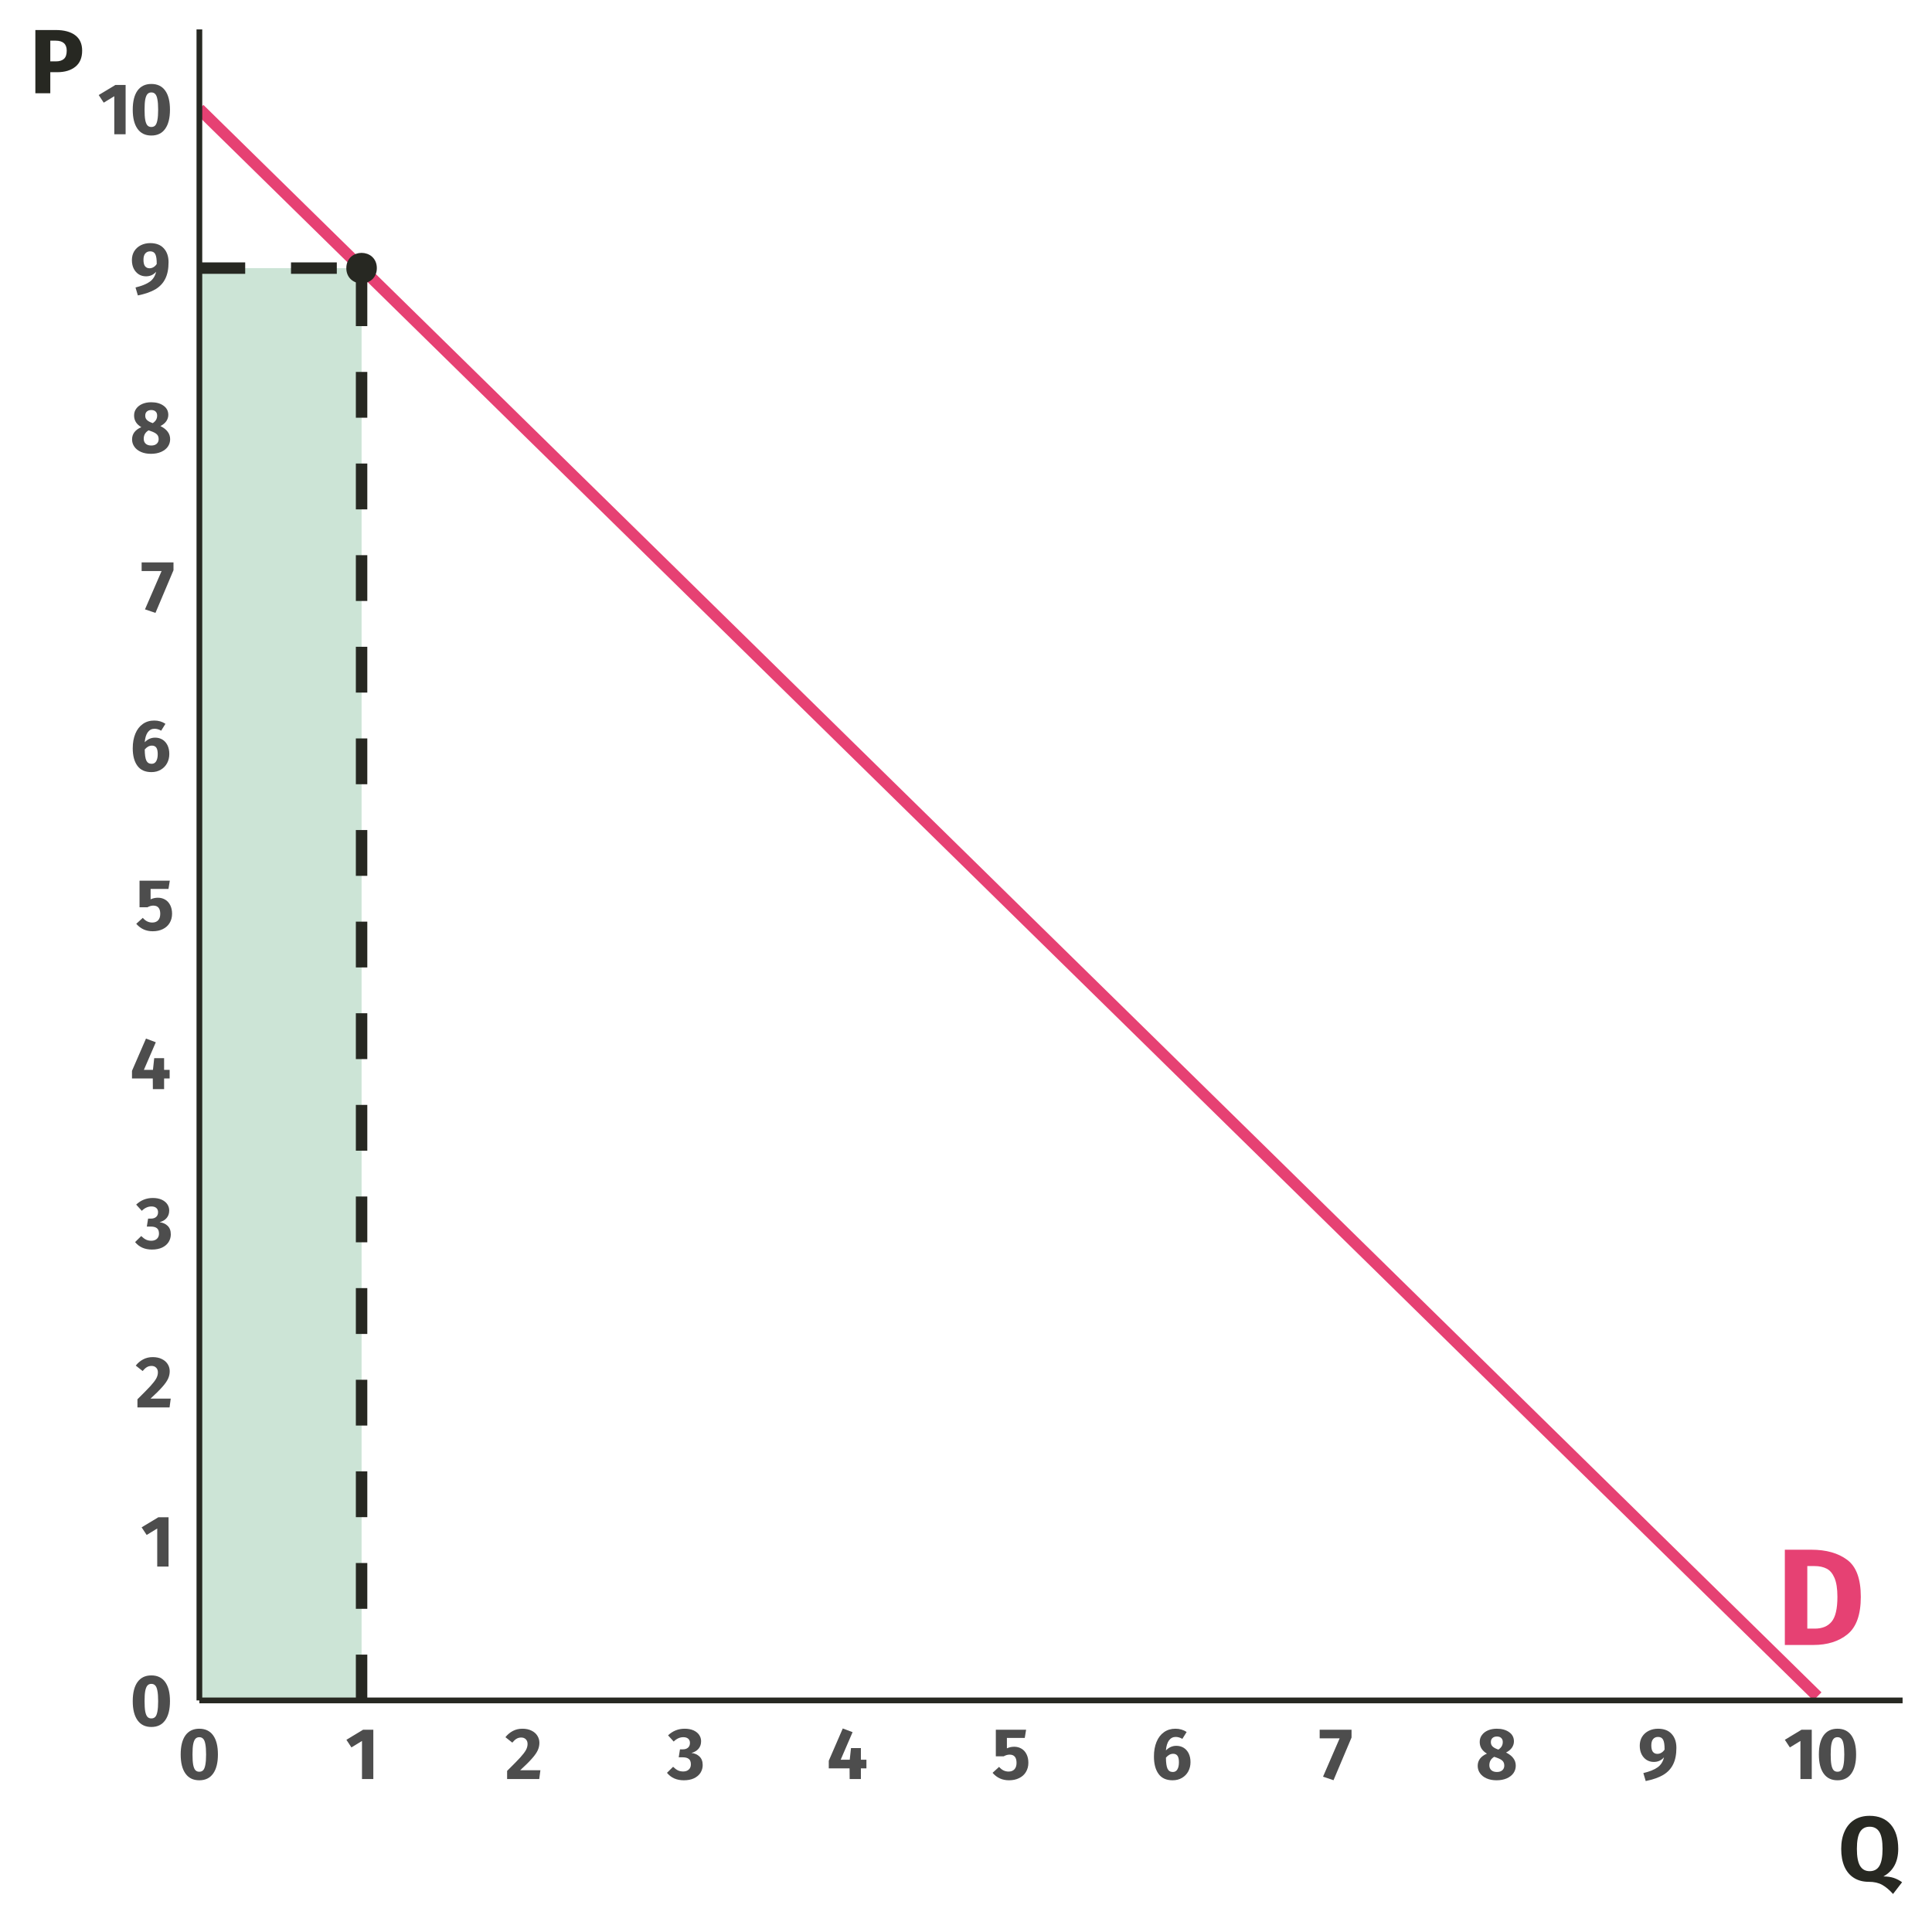
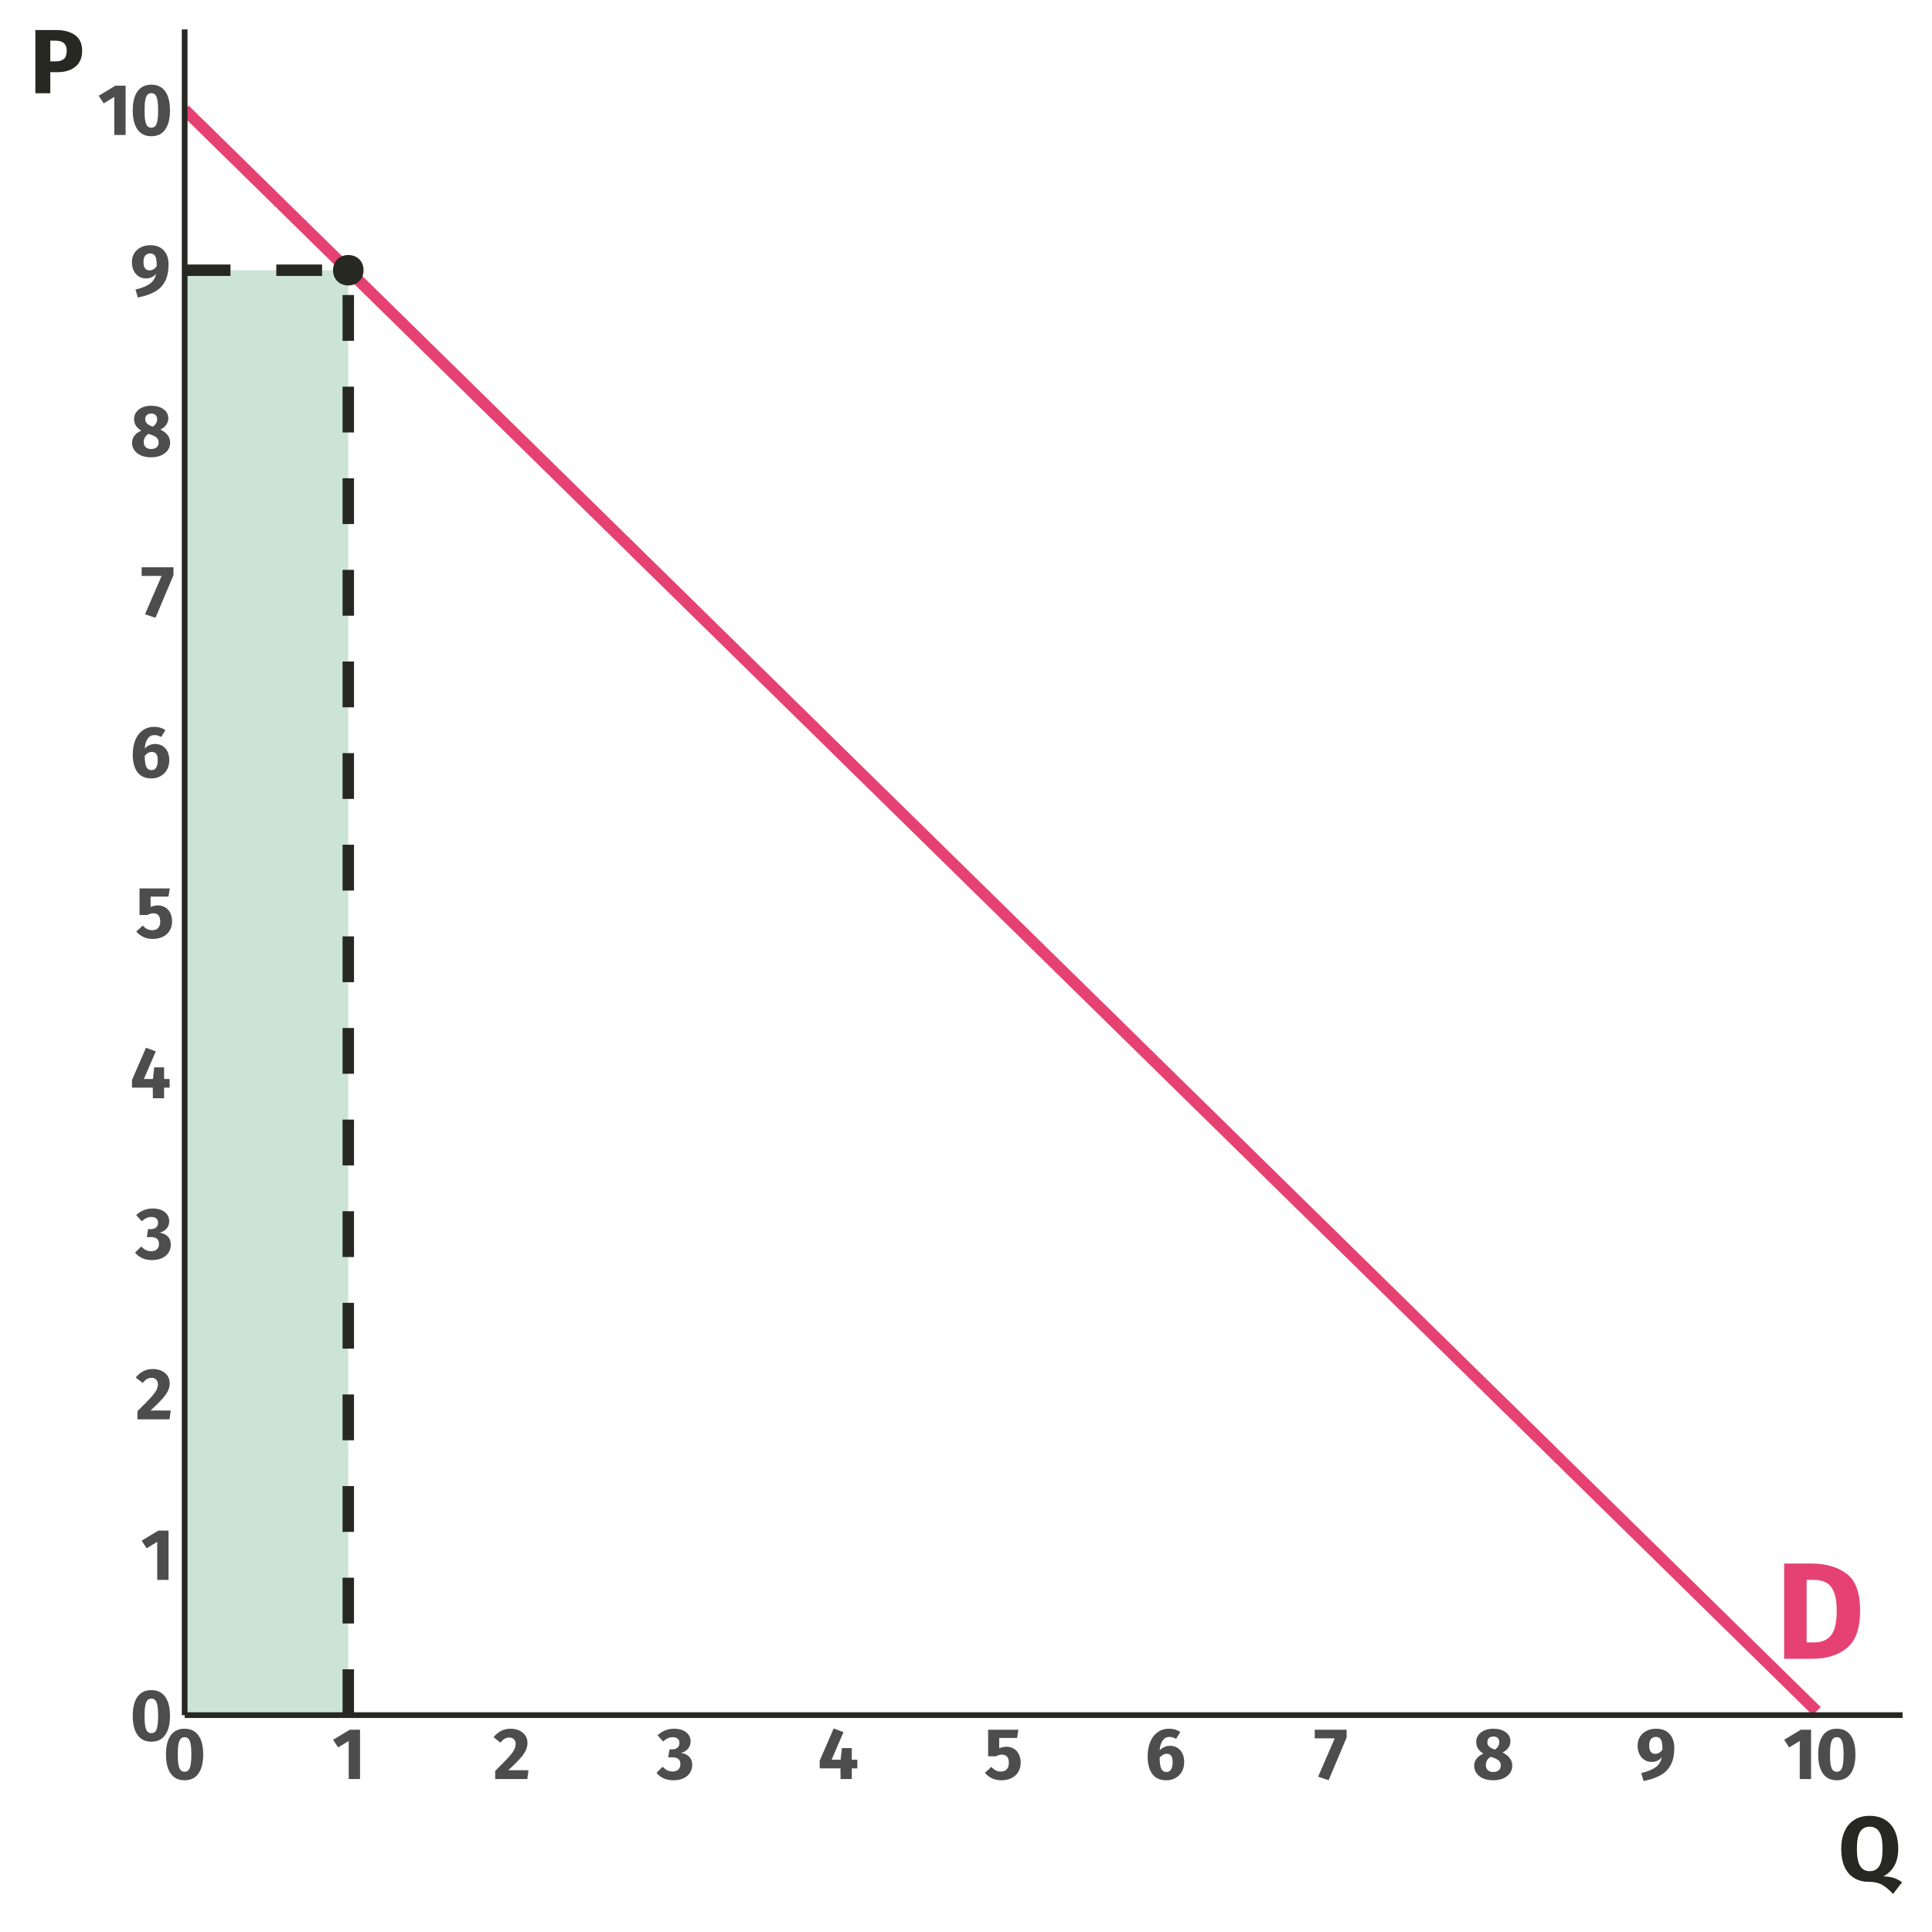
<svg xmlns="http://www.w3.org/2000/svg" xmlns:xlink="http://www.w3.org/1999/xlink" width="360" height="360" viewBox="0 0 360 360">
  <defs>
    <g>
      <g id="glyph-0-0">
        <path d="M 13.906 8.969 L 3.156 8.969 L 3.156 -26.891 L 13.906 -26.891 Z M 4.562 -25.562 L 4.562 7.625 L 12.516 7.625 L 12.516 -25.562 Z M 8.297 -11.547 C 9.316 -11.547 10.047 -11.27 10.484 -10.719 C 10.922 -10.176 11.141 -9.473 11.141 -8.609 C 11.141 -7.703 10.945 -7 10.562 -6.5 C 10.176 -6.008 9.555 -5.703 8.703 -5.578 L 8.703 -4.438 C 8.703 -4.25 8.641 -4.098 8.516 -3.984 C 8.391 -3.867 8.238 -3.812 8.062 -3.812 C 7.895 -3.812 7.742 -3.867 7.609 -3.984 C 7.484 -4.098 7.422 -4.25 7.422 -4.438 L 7.422 -6.578 C 8.328 -6.629 8.941 -6.797 9.266 -7.078 C 9.586 -7.359 9.75 -7.848 9.75 -8.547 C 9.75 -9.117 9.641 -9.555 9.422 -9.859 C 9.203 -10.172 8.789 -10.328 8.188 -10.328 C 7.695 -10.328 7.254 -10.227 6.859 -10.031 C 6.723 -9.988 6.613 -9.969 6.531 -9.969 C 6.344 -9.969 6.191 -10.02 6.078 -10.125 C 5.973 -10.238 5.922 -10.379 5.922 -10.547 C 5.922 -10.867 6.172 -11.113 6.672 -11.281 C 7.172 -11.457 7.711 -11.547 8.297 -11.547 Z M 8.062 -3.078 C 8.32 -3.078 8.535 -2.988 8.703 -2.812 C 8.879 -2.645 8.969 -2.43 8.969 -2.172 C 8.969 -1.898 8.879 -1.676 8.703 -1.5 C 8.535 -1.32 8.32 -1.234 8.062 -1.234 C 7.812 -1.234 7.598 -1.32 7.422 -1.5 C 7.254 -1.676 7.172 -1.898 7.172 -2.172 C 7.172 -2.43 7.254 -2.645 7.422 -2.812 C 7.598 -2.988 7.812 -3.078 8.062 -3.078 Z M 8.062 -3.078 " />
      </g>
      <g id="glyph-0-1">
        <path d="M 6.609 -17.75 C 9.391 -17.75 11.617 -17.117 13.297 -15.859 C 14.984 -14.609 15.828 -12.312 15.828 -8.969 C 15.828 -5.664 15.004 -3.344 13.359 -2 C 11.723 -0.664 9.598 0 6.984 0 L 1.672 0 L 1.672 -17.75 Z M 5.859 -14.703 L 5.859 -3.047 L 7.25 -3.047 C 8.633 -3.047 9.68 -3.477 10.391 -4.344 C 11.109 -5.207 11.469 -6.75 11.469 -8.969 C 11.469 -10.488 11.285 -11.664 10.922 -12.5 C 10.566 -13.332 10.082 -13.906 9.469 -14.219 C 8.852 -14.539 8.098 -14.703 7.203 -14.703 Z M 5.859 -14.703 " />
      </g>
      <g id="glyph-1-0">
        <path d="M 7.375 4.75 L 1.672 4.75 L 1.672 -14.266 L 7.375 -14.266 Z M 2.422 -13.562 L 2.422 4.047 L 6.641 4.047 L 6.641 -13.562 Z M 4.406 -6.125 C 4.945 -6.125 5.332 -5.977 5.562 -5.688 C 5.789 -5.406 5.906 -5.031 5.906 -4.562 C 5.906 -4.082 5.801 -3.711 5.594 -3.453 C 5.395 -3.191 5.07 -3.031 4.625 -2.969 L 4.625 -2.359 C 4.625 -2.254 4.586 -2.172 4.516 -2.109 C 4.453 -2.055 4.375 -2.031 4.281 -2.031 C 4.188 -2.031 4.102 -2.055 4.031 -2.109 C 3.969 -2.172 3.938 -2.254 3.938 -2.359 L 3.938 -3.5 C 4.414 -3.52 4.738 -3.602 4.906 -3.75 C 5.082 -3.906 5.172 -4.172 5.172 -4.547 C 5.172 -4.836 5.113 -5.066 5 -5.234 C 4.883 -5.398 4.664 -5.484 4.344 -5.484 C 4.082 -5.484 3.848 -5.43 3.641 -5.328 C 3.566 -5.297 3.508 -5.281 3.469 -5.281 C 3.363 -5.281 3.281 -5.312 3.219 -5.375 C 3.164 -5.438 3.141 -5.508 3.141 -5.594 C 3.141 -5.77 3.27 -5.898 3.531 -5.984 C 3.801 -6.078 4.094 -6.125 4.406 -6.125 Z M 4.281 -1.625 C 4.414 -1.625 4.523 -1.578 4.609 -1.484 C 4.703 -1.398 4.75 -1.289 4.75 -1.156 C 4.75 -1.008 4.703 -0.891 4.609 -0.797 C 4.523 -0.703 4.414 -0.656 4.281 -0.656 C 4.145 -0.656 4.031 -0.703 3.938 -0.797 C 3.852 -0.891 3.812 -1.008 3.812 -1.156 C 3.812 -1.289 3.852 -1.398 3.938 -1.484 C 4.031 -1.578 4.145 -1.625 4.281 -1.625 Z M 4.281 -1.625 " />
      </g>
      <g id="glyph-1-1">
        <path d="M 3.984 -9.375 C 5.109 -9.375 5.969 -8.961 6.562 -8.141 C 7.156 -7.316 7.453 -6.129 7.453 -4.578 C 7.453 -3.035 7.156 -1.848 6.562 -1.016 C 5.969 -0.18 5.109 0.234 3.984 0.234 C 2.859 0.234 2 -0.18 1.406 -1.016 C 0.812 -1.848 0.516 -3.035 0.516 -4.578 C 0.516 -6.129 0.812 -7.316 1.406 -8.141 C 2 -8.961 2.859 -9.375 3.984 -9.375 Z M 3.984 -7.797 C 3.672 -7.797 3.426 -7.691 3.25 -7.484 C 3.07 -7.285 2.938 -6.953 2.844 -6.484 C 2.758 -6.023 2.719 -5.391 2.719 -4.578 C 2.719 -3.766 2.758 -3.125 2.844 -2.656 C 2.938 -2.188 3.07 -1.852 3.25 -1.656 C 3.426 -1.457 3.672 -1.359 3.984 -1.359 C 4.285 -1.359 4.523 -1.453 4.703 -1.641 C 4.891 -1.836 5.023 -2.172 5.109 -2.641 C 5.203 -3.109 5.25 -3.754 5.25 -4.578 C 5.25 -5.398 5.203 -6.047 5.109 -6.516 C 5.023 -6.984 4.891 -7.312 4.703 -7.5 C 4.523 -7.695 4.285 -7.797 3.984 -7.797 Z M 3.984 -7.797 " />
      </g>
      <g id="glyph-1-2">
        <path d="M 5.188 0 L 3.078 0 L 3.078 -7.094 L 1.109 -5.891 L 0.172 -7.312 L 3.281 -9.188 L 5.188 -9.188 Z M 5.188 0 " />
      </g>
      <g id="glyph-1-3">
        <path d="M 3.234 -9.375 C 3.898 -9.375 4.469 -9.254 4.938 -9.016 C 5.414 -8.785 5.781 -8.469 6.031 -8.062 C 6.281 -7.664 6.406 -7.227 6.406 -6.75 C 6.406 -6.258 6.301 -5.789 6.094 -5.344 C 5.895 -4.906 5.539 -4.398 5.031 -3.828 C 4.531 -3.254 3.797 -2.523 2.828 -1.641 L 6.594 -1.641 L 6.375 0 L 0.391 0 L 0.391 -1.516 C 1.504 -2.617 2.316 -3.445 2.828 -4 C 3.336 -4.562 3.691 -5.023 3.891 -5.391 C 4.098 -5.766 4.203 -6.145 4.203 -6.531 C 4.203 -6.906 4.094 -7.195 3.875 -7.406 C 3.664 -7.625 3.379 -7.734 3.016 -7.734 C 2.691 -7.734 2.398 -7.656 2.141 -7.5 C 1.891 -7.352 1.629 -7.113 1.359 -6.781 L 0.078 -7.797 C 0.461 -8.285 0.922 -8.672 1.453 -8.953 C 1.984 -9.234 2.578 -9.375 3.234 -9.375 Z M 3.234 -9.375 " />
      </g>
      <g id="glyph-1-4">
-         <path d="M 3.25 -9.375 C 3.895 -9.375 4.445 -9.27 4.906 -9.062 C 5.363 -8.852 5.711 -8.57 5.953 -8.219 C 6.191 -7.863 6.312 -7.473 6.312 -7.047 C 6.312 -6.492 6.156 -6.031 5.844 -5.656 C 5.531 -5.281 5.086 -5.016 4.516 -4.859 C 5.129 -4.785 5.629 -4.562 6.016 -4.188 C 6.41 -3.812 6.609 -3.281 6.609 -2.594 C 6.609 -2.082 6.473 -1.609 6.203 -1.172 C 5.93 -0.742 5.531 -0.398 5 -0.141 C 4.469 0.109 3.832 0.234 3.094 0.234 C 1.758 0.234 0.711 -0.227 -0.047 -1.156 L 1.094 -2.281 C 1.406 -1.977 1.707 -1.754 2 -1.609 C 2.301 -1.473 2.629 -1.406 2.984 -1.406 C 3.398 -1.406 3.738 -1.52 4 -1.75 C 4.27 -1.988 4.406 -2.316 4.406 -2.734 C 4.406 -3.203 4.281 -3.535 4.031 -3.734 C 3.781 -3.941 3.406 -4.047 2.906 -4.047 L 2.141 -4.047 L 2.375 -5.531 L 2.906 -5.531 C 3.312 -5.531 3.633 -5.633 3.875 -5.844 C 4.113 -6.051 4.234 -6.348 4.234 -6.734 C 4.234 -7.066 4.125 -7.328 3.906 -7.516 C 3.688 -7.703 3.383 -7.797 3 -7.797 C 2.352 -7.797 1.754 -7.523 1.203 -6.984 L 0.156 -8.141 C 1.02 -8.961 2.051 -9.375 3.25 -9.375 Z M 3.25 -9.375 " />
+         <path d="M 3.25 -9.375 C 3.895 -9.375 4.445 -9.27 4.906 -9.062 C 5.363 -8.852 5.711 -8.57 5.953 -8.219 C 6.191 -7.863 6.312 -7.473 6.312 -7.047 C 6.312 -6.492 6.156 -6.031 5.844 -5.656 C 5.531 -5.281 5.086 -5.016 4.516 -4.859 C 5.129 -4.785 5.629 -4.562 6.016 -4.188 C 6.41 -3.812 6.609 -3.281 6.609 -2.594 C 6.609 -2.082 6.473 -1.609 6.203 -1.172 C 5.93 -0.742 5.531 -0.398 5 -0.141 C 4.469 0.105 3.832 0.234 3.094 0.234 C 1.758 0.234 0.711 -0.227 -0.047 -1.156 L 1.094 -2.281 C 1.406 -1.977 1.707 -1.754 2 -1.609 C 2.301 -1.473 2.629 -1.406 2.984 -1.406 C 3.398 -1.406 3.738 -1.52 4 -1.75 C 4.27 -1.988 4.406 -2.316 4.406 -2.734 C 4.406 -3.203 4.281 -3.535 4.031 -3.734 C 3.781 -3.941 3.406 -4.047 2.906 -4.047 L 2.141 -4.047 L 2.375 -5.531 L 2.906 -5.531 C 3.312 -5.531 3.633 -5.633 3.875 -5.844 C 4.113 -6.051 4.234 -6.348 4.234 -6.734 C 4.234 -7.066 4.125 -7.328 3.906 -7.516 C 3.688 -7.703 3.383 -7.797 3 -7.797 C 2.352 -7.797 1.754 -7.523 1.203 -6.984 L 0.156 -8.141 C 1.02 -8.961 2.051 -9.375 3.25 -9.375 Z M 3.25 -9.375 " />
      </g>
      <g id="glyph-1-5">
        <path d="M 7.391 -1.984 L 6.359 -1.984 L 6.359 0 L 4.266 0 L 4.25 -1.984 L 0.375 -1.984 L 0.375 -3.406 L 2.984 -9.422 L 4.812 -8.734 L 2.594 -3.594 L 4.281 -3.594 L 4.516 -5.766 L 6.359 -5.766 L 6.359 -3.594 L 7.391 -3.594 Z M 7.391 -1.984 " />
      </g>
      <g id="glyph-1-6">
        <path d="M 6.172 -7.656 L 2.844 -7.656 L 2.844 -5.719 C 3.27 -5.914 3.723 -6.016 4.203 -6.016 C 4.711 -6.016 5.164 -5.895 5.562 -5.656 C 5.957 -5.426 6.27 -5.082 6.5 -4.625 C 6.727 -4.176 6.844 -3.645 6.844 -3.031 C 6.844 -2.383 6.691 -1.812 6.391 -1.312 C 6.098 -0.82 5.676 -0.441 5.125 -0.172 C 4.582 0.098 3.953 0.234 3.234 0.234 C 1.992 0.234 0.973 -0.227 0.172 -1.156 L 1.391 -2.266 C 1.879 -1.68 2.469 -1.391 3.156 -1.391 C 3.625 -1.391 3.988 -1.531 4.25 -1.812 C 4.508 -2.094 4.641 -2.492 4.641 -3.016 C 4.641 -4.035 4.207 -4.547 3.344 -4.547 C 3.164 -4.547 2.988 -4.52 2.812 -4.469 C 2.645 -4.426 2.457 -4.348 2.25 -4.234 L 0.781 -4.234 L 0.781 -9.188 L 6.422 -9.188 Z M 6.172 -7.656 " />
      </g>
      <g id="glyph-1-7">
        <path d="M 4.688 -6.188 C 5.195 -6.188 5.648 -6.066 6.047 -5.828 C 6.441 -5.586 6.754 -5.238 6.984 -4.781 C 7.211 -4.32 7.328 -3.773 7.328 -3.141 C 7.328 -2.516 7.191 -1.945 6.922 -1.438 C 6.648 -0.926 6.258 -0.52 5.75 -0.219 C 5.25 0.082 4.664 0.234 4 0.234 C 2.82 0.234 1.945 -0.16 1.375 -0.953 C 0.801 -1.742 0.516 -2.828 0.516 -4.203 C 0.516 -5.234 0.676 -6.141 1 -6.922 C 1.32 -7.703 1.785 -8.305 2.391 -8.734 C 2.992 -9.16 3.703 -9.375 4.516 -9.375 C 5.305 -9.375 6.004 -9.172 6.609 -8.766 L 5.812 -7.484 C 5.406 -7.723 4.988 -7.844 4.562 -7.844 C 4.051 -7.844 3.633 -7.625 3.312 -7.188 C 3 -6.75 2.812 -6.129 2.75 -5.328 C 3.289 -5.898 3.938 -6.188 4.688 -6.188 Z M 4.031 -1.312 C 4.406 -1.312 4.688 -1.469 4.875 -1.781 C 5.07 -2.102 5.172 -2.547 5.172 -3.109 C 5.172 -3.68 5.082 -4.086 4.906 -4.328 C 4.727 -4.578 4.457 -4.703 4.094 -4.703 C 3.602 -4.703 3.156 -4.461 2.75 -3.984 C 2.758 -3.016 2.859 -2.328 3.047 -1.922 C 3.242 -1.516 3.57 -1.312 4.031 -1.312 Z M 4.031 -1.312 " />
      </g>
      <g id="glyph-1-8">
        <path d="M 6.109 -7.734 L 2.75 0.219 L 0.797 -0.438 L 3.891 -7.578 L 0.172 -7.578 L 0.172 -9.188 L 6.109 -9.188 Z M 6.109 -7.734 " />
      </g>
      <g id="glyph-1-9">
        <path d="M 5.672 -4.938 C 6.285 -4.633 6.738 -4.281 7.031 -3.875 C 7.332 -3.477 7.484 -3.016 7.484 -2.484 C 7.484 -1.984 7.344 -1.523 7.062 -1.109 C 6.781 -0.703 6.363 -0.375 5.812 -0.125 C 5.27 0.113 4.633 0.234 3.906 0.234 C 3.188 0.234 2.562 0.113 2.031 -0.125 C 1.5 -0.363 1.094 -0.688 0.812 -1.094 C 0.531 -1.5 0.391 -1.953 0.391 -2.453 C 0.391 -3.473 0.961 -4.234 2.109 -4.734 C 1.211 -5.266 0.766 -5.988 0.766 -6.906 C 0.766 -7.395 0.898 -7.82 1.172 -8.188 C 1.441 -8.562 1.816 -8.852 2.297 -9.062 C 2.785 -9.27 3.336 -9.375 3.953 -9.375 C 4.891 -9.375 5.656 -9.16 6.25 -8.734 C 6.844 -8.316 7.141 -7.742 7.141 -7.016 C 7.141 -6.609 7.02 -6.223 6.781 -5.859 C 6.539 -5.504 6.172 -5.195 5.672 -4.938 Z M 3.969 -7.922 C 3.625 -7.922 3.348 -7.828 3.141 -7.641 C 2.941 -7.461 2.844 -7.207 2.844 -6.875 C 2.844 -6.57 2.93 -6.32 3.109 -6.125 C 3.285 -5.926 3.566 -5.75 3.953 -5.594 L 4.25 -5.484 C 4.551 -5.691 4.758 -5.906 4.875 -6.125 C 5 -6.344 5.062 -6.602 5.062 -6.906 C 5.062 -7.219 4.969 -7.461 4.781 -7.641 C 4.594 -7.828 4.32 -7.922 3.969 -7.922 Z M 3.969 -1.312 C 4.406 -1.312 4.742 -1.422 4.984 -1.641 C 5.223 -1.859 5.344 -2.145 5.344 -2.5 C 5.344 -2.875 5.238 -3.164 5.031 -3.375 C 4.82 -3.594 4.453 -3.797 3.922 -3.984 L 3.469 -4.141 C 2.863 -3.785 2.562 -3.258 2.562 -2.562 C 2.562 -2.176 2.688 -1.867 2.938 -1.641 C 3.188 -1.422 3.531 -1.312 3.969 -1.312 Z M 3.969 -1.312 " />
      </g>
      <g id="glyph-1-10">
        <path d="M 3.766 -9.375 C 4.867 -9.375 5.711 -9.051 6.297 -8.406 C 6.891 -7.758 7.188 -6.895 7.188 -5.812 C 7.188 -4.57 6.984 -3.547 6.578 -2.734 C 6.18 -1.922 5.566 -1.266 4.734 -0.766 C 3.898 -0.273 2.812 0.102 1.469 0.375 L 1.031 -1.109 C 2.227 -1.398 3.125 -1.766 3.719 -2.203 C 4.312 -2.641 4.695 -3.254 4.875 -4.047 C 4.383 -3.473 3.754 -3.188 2.984 -3.188 C 2.492 -3.188 2.051 -3.305 1.656 -3.547 C 1.258 -3.797 0.941 -4.148 0.703 -4.609 C 0.473 -5.066 0.359 -5.602 0.359 -6.219 C 0.359 -6.844 0.504 -7.395 0.797 -7.875 C 1.098 -8.352 1.508 -8.723 2.031 -8.984 C 2.551 -9.242 3.129 -9.375 3.766 -9.375 Z M 3.641 -4.688 C 3.898 -4.688 4.145 -4.754 4.375 -4.891 C 4.613 -5.023 4.816 -5.223 4.984 -5.484 C 4.992 -6.348 4.906 -6.957 4.719 -7.312 C 4.539 -7.664 4.223 -7.844 3.766 -7.844 C 3.379 -7.844 3.07 -7.707 2.844 -7.438 C 2.625 -7.176 2.516 -6.789 2.516 -6.281 C 2.516 -5.719 2.613 -5.312 2.812 -5.062 C 3.02 -4.812 3.297 -4.688 3.641 -4.688 Z M 3.641 -4.688 " />
      </g>
      <g id="glyph-2-0">
        <path d="M 9.234 5.953 L 2.094 5.953 L 2.094 -17.844 L 9.234 -17.844 Z M 3.031 -16.969 L 3.031 5.062 L 8.312 5.062 L 8.312 -16.969 Z M 5.516 -7.672 C 6.191 -7.672 6.672 -7.488 6.953 -7.125 C 7.242 -6.758 7.391 -6.289 7.391 -5.719 C 7.391 -5.113 7.258 -4.645 7 -4.312 C 6.75 -3.988 6.344 -3.785 5.781 -3.703 L 5.781 -2.938 C 5.781 -2.812 5.738 -2.711 5.656 -2.641 C 5.57 -2.566 5.473 -2.531 5.359 -2.531 C 5.242 -2.531 5.145 -2.566 5.062 -2.641 C 4.977 -2.711 4.938 -2.812 4.938 -2.938 L 4.938 -4.375 C 5.531 -4.406 5.938 -4.516 6.156 -4.703 C 6.375 -4.891 6.484 -5.211 6.484 -5.672 C 6.484 -6.047 6.406 -6.332 6.25 -6.531 C 6.102 -6.738 5.832 -6.844 5.438 -6.844 C 5.113 -6.844 4.82 -6.781 4.562 -6.656 C 4.469 -6.625 4.391 -6.609 4.328 -6.609 C 4.203 -6.609 4.102 -6.645 4.031 -6.719 C 3.957 -6.789 3.922 -6.883 3.922 -7 C 3.922 -7.219 4.086 -7.383 4.422 -7.5 C 4.766 -7.613 5.129 -7.672 5.516 -7.672 Z M 5.359 -2.047 C 5.523 -2.047 5.664 -1.988 5.781 -1.875 C 5.895 -1.758 5.953 -1.613 5.953 -1.438 C 5.953 -1.258 5.895 -1.109 5.781 -0.984 C 5.664 -0.867 5.523 -0.812 5.359 -0.812 C 5.18 -0.812 5.035 -0.867 4.922 -0.984 C 4.816 -1.109 4.766 -1.258 4.766 -1.438 C 4.766 -1.613 4.816 -1.758 4.922 -1.875 C 5.035 -1.988 5.18 -2.047 5.359 -2.047 Z M 5.359 -2.047 " />
      </g>
      <g id="glyph-2-1">
        <path d="M 8.422 -0.766 C 9.148 -0.766 9.785 -0.676 10.328 -0.5 C 10.879 -0.32 11.406 -0.051 11.906 0.312 L 10.219 2.5 C 9.57 1.77 8.906 1.207 8.219 0.812 C 7.539 0.426 6.695 0.234 5.688 0.234 C 4.633 0.234 3.723 -0.004 2.953 -0.484 C 2.18 -0.961 1.586 -1.66 1.172 -2.578 C 0.766 -3.504 0.562 -4.613 0.562 -5.906 C 0.562 -7.164 0.773 -8.258 1.203 -9.188 C 1.629 -10.125 2.238 -10.836 3.031 -11.328 C 3.82 -11.816 4.766 -12.062 5.859 -12.062 C 7.535 -12.062 8.844 -11.523 9.781 -10.453 C 10.719 -9.379 11.188 -7.863 11.188 -5.906 C 11.188 -3.5 10.266 -1.785 8.422 -0.766 Z M 3.484 -5.906 C 3.484 -4.445 3.68 -3.391 4.078 -2.734 C 4.473 -2.078 5.066 -1.75 5.859 -1.75 C 6.68 -1.75 7.285 -2.07 7.672 -2.719 C 8.066 -3.375 8.266 -4.438 8.266 -5.906 C 8.266 -7.363 8.066 -8.414 7.672 -9.062 C 7.273 -9.707 6.672 -10.031 5.859 -10.031 C 5.055 -10.031 4.457 -9.703 4.062 -9.047 C 3.676 -8.398 3.484 -7.352 3.484 -5.906 Z M 3.484 -5.906 " />
      </g>
      <g id="glyph-2-2">
        <path d="M 4.906 -11.781 C 6.457 -11.781 7.664 -11.457 8.531 -10.812 C 9.395 -10.164 9.828 -9.207 9.828 -7.938 C 9.828 -6.613 9.406 -5.613 8.562 -4.938 C 7.719 -4.258 6.586 -3.922 5.172 -3.922 L 3.891 -3.922 L 3.891 0 L 1.109 0 L 1.109 -11.781 Z M 4.938 -5.938 C 5.594 -5.938 6.094 -6.094 6.438 -6.406 C 6.781 -6.719 6.953 -7.227 6.953 -7.938 C 6.953 -9.176 6.258 -9.797 4.875 -9.797 L 3.891 -9.797 L 3.891 -5.938 Z M 4.938 -5.938 " />
      </g>
    </g>
    <clipPath id="clip-0">
-       <path clip-rule="nonzero" d="M 37.152 49 L 68 49 L 68 316.852 L 37.152 316.852 Z M 37.152 49 " />
+       <path clip-rule="nonzero" d="M 34.41 50 L 65 50 L 65 319.59 L 34.41 319.59 Z M 34.41 50 " />
    </clipPath>
    <clipPath id="clip-1">
-       <path clip-rule="nonzero" d="M 37.152 19 L 340 19 L 340 316.852 L 37.152 316.852 Z M 37.152 19 " />
+       <path clip-rule="nonzero" d="M 34.41 19 L 340 19 L 340 319.59 L 34.41 319.59 Z M 34.41 19 " />
    </clipPath>
    <clipPath id="clip-2">
-       <path clip-rule="nonzero" d="M 37.152 48 L 69 48 L 69 52 L 37.152 52 Z M 37.152 48 " />
+       <path clip-rule="nonzero" d="M 34.41 49 L 66 49 L 66 52 L 34.41 52 Z M 34.41 49 " />
    </clipPath>
    <clipPath id="clip-3">
-       <path clip-rule="nonzero" d="M 66 48 L 69 48 L 69 316.852 L 66 316.852 Z M 66 48 " />
+       <path clip-rule="nonzero" d="M 63 49 L 66 49 L 66 319.59 L 63 319.59 Z M 63 49 " />
    </clipPath>
  </defs>
  <rect x="-36" y="-36" width="432" height="432" fill="rgb(100%, 100%, 100%)" fill-opacity="1" />
  <g clip-path="url(#clip-0)">
-     <path fill-rule="nonzero" fill="rgb(0%, 47.451%, 20.784%)" fill-opacity="0.2" d="M 37.152 316.848 L 67.379 316.848 L 67.379 49.961 L 37.152 49.961 Z M 37.152 316.848 " />
+     <path fill-rule="nonzero" fill="rgb(0%, 47.451%, 20.784%)" fill-opacity="0.2" d="M 34.41 319.59 L 64.898 319.59 L 64.898 50.352 L 34.41 50.352 Z M 34.41 319.59 " />
  </g>
  <g clip-path="url(#clip-1)">
-     <path fill="none" stroke-width="2.134" stroke-linecap="butt" stroke-linejoin="round" stroke="rgb(90.196%, 25.49%, 45.098%)" stroke-opacity="1" stroke-miterlimit="10" d="M 37.152 20.305 L 40.324 23.422 L 43.5 26.535 L 49.844 32.762 L 53.02 35.875 L 56.191 38.988 L 59.367 42.102 L 62.539 45.215 L 65.715 48.328 L 68.887 51.445 L 72.062 54.559 L 75.234 57.672 L 78.41 60.785 L 81.582 63.898 L 84.758 67.012 L 87.93 70.125 L 91.105 73.238 L 94.277 76.352 L 97.449 79.469 L 100.625 82.582 L 103.797 85.695 L 106.973 88.809 L 110.145 91.922 L 113.32 95.035 L 116.492 98.148 L 119.668 101.262 L 122.84 104.375 L 126.016 107.488 L 129.188 110.605 L 132.363 113.719 L 135.535 116.832 L 138.711 119.945 L 145.055 126.172 L 148.23 129.285 L 151.402 132.398 L 154.578 135.512 L 157.75 138.629 L 160.926 141.742 L 164.098 144.855 L 167.273 147.969 L 170.445 151.082 L 173.621 154.195 L 176.793 157.309 L 179.969 160.422 L 183.141 163.535 L 186.316 166.652 L 192.66 172.879 L 195.836 175.992 L 199.008 179.105 L 202.184 182.219 L 205.355 185.332 L 208.531 188.445 L 211.703 191.559 L 214.879 194.672 L 218.051 197.789 L 221.227 200.902 L 224.398 204.016 L 227.574 207.129 L 230.746 210.242 L 233.922 213.355 L 240.266 219.582 L 243.441 222.695 L 246.613 225.812 L 249.789 228.926 L 252.961 232.039 L 256.137 235.152 L 259.309 238.266 L 262.484 241.379 L 265.656 244.492 L 268.832 247.605 L 272.004 250.719 L 275.18 253.836 L 278.352 256.949 L 281.527 260.062 L 287.871 266.289 L 291.047 269.402 L 294.219 272.516 L 297.395 275.629 L 300.566 278.742 L 303.742 281.855 L 306.914 284.973 L 310.09 288.086 L 313.262 291.199 L 316.438 294.312 L 319.609 297.426 L 322.785 300.539 L 325.957 303.652 L 329.133 306.766 L 332.305 309.879 L 335.477 312.996 L 338.652 316.109 " />
+     <path fill="none" stroke-width="2.134" stroke-linecap="butt" stroke-linejoin="round" stroke="rgb(90.196%, 25.49%, 45.098%)" stroke-opacity="1" stroke-miterlimit="10" d="M 34.41 20.438 L 37.613 23.578 L 40.812 26.719 L 44.016 29.859 L 47.215 33 L 50.418 36.141 L 53.617 39.285 L 56.82 42.426 L 60.02 45.566 L 63.223 48.707 L 69.621 54.988 L 72.824 58.129 L 76.023 61.27 L 79.227 64.414 L 82.426 67.555 L 85.629 70.695 L 88.828 73.836 L 92.031 76.977 L 95.23 80.117 L 98.434 83.258 L 101.633 86.398 L 104.836 89.543 L 108.035 92.684 L 111.238 95.824 L 114.438 98.965 L 117.641 102.105 L 120.84 105.246 L 124.043 108.387 L 127.242 111.527 L 130.445 114.672 L 133.645 117.812 L 136.848 120.953 L 140.047 124.094 L 143.25 127.234 L 146.449 130.375 L 149.652 133.516 L 156.051 139.797 L 159.254 142.941 L 162.453 146.082 L 165.656 149.223 L 168.855 152.363 L 172.059 155.504 L 175.258 158.645 L 178.461 161.785 L 181.66 164.926 L 184.863 168.07 L 188.062 171.211 L 191.266 174.352 L 194.465 177.492 L 197.668 180.633 L 200.867 183.773 L 204.07 186.914 L 207.27 190.055 L 210.473 193.199 L 213.672 196.34 L 216.875 199.48 L 220.074 202.621 L 223.277 205.762 L 226.477 208.902 L 229.68 212.043 L 236.078 218.324 L 239.281 221.469 L 242.48 224.609 L 245.684 227.75 L 248.883 230.891 L 252.086 234.031 L 255.285 237.172 L 258.488 240.312 L 261.688 243.453 L 264.891 246.598 L 268.09 249.738 L 271.293 252.879 L 274.492 256.02 L 277.695 259.16 L 280.895 262.301 L 284.098 265.441 L 287.297 268.582 L 290.5 271.727 L 293.699 274.867 L 296.902 278.008 L 300.102 281.148 L 303.305 284.289 L 306.504 287.43 L 309.707 290.57 L 316.105 296.852 L 319.309 299.996 L 322.508 303.137 L 325.711 306.277 L 328.91 309.418 L 332.113 312.559 L 335.312 315.699 L 338.516 318.84 " />
  </g>
-   <path fill-rule="nonzero" fill="rgb(15.294%, 15.686%, 13.333%)" fill-opacity="1" stroke-width="0.709" stroke-linecap="round" stroke-linejoin="round" stroke="rgb(15.294%, 15.686%, 13.333%)" stroke-opacity="1" stroke-miterlimit="10" d="M 69.863 49.961 C 69.863 53.277 64.887 53.277 64.887 49.961 C 64.887 46.645 69.863 46.645 69.863 49.961 " />
+   <path fill-rule="nonzero" fill="rgb(15.294%, 15.686%, 13.333%)" fill-opacity="1" stroke-width="0.709" stroke-linecap="round" stroke-linejoin="round" stroke="rgb(15.294%, 15.686%, 13.333%)" stroke-opacity="1" stroke-miterlimit="10" d="M 67.387 50.352 C 67.387 53.672 62.41 53.672 62.41 50.352 C 62.41 47.035 67.387 47.035 67.387 50.352 " />
  <g clip-path="url(#clip-2)">
-     <path fill="none" stroke-width="2.134" stroke-linecap="butt" stroke-linejoin="round" stroke="rgb(15.294%, 15.686%, 13.333%)" stroke-opacity="1" stroke-dasharray="8.536 8.536" stroke-miterlimit="10" d="M 37.152 49.961 L 67.375 49.961 " />
+     <path fill="none" stroke-width="2.134" stroke-linecap="butt" stroke-linejoin="round" stroke="rgb(15.294%, 15.686%, 13.333%)" stroke-opacity="1" stroke-dasharray="8.536 8.536" stroke-miterlimit="10" d="M 34.41 50.352 L 64.898 50.352 " />
  </g>
  <g clip-path="url(#clip-3)">
-     <path fill="none" stroke-width="2.134" stroke-linecap="butt" stroke-linejoin="round" stroke="rgb(15.294%, 15.686%, 13.333%)" stroke-opacity="1" stroke-dasharray="8.536 8.536" stroke-miterlimit="10" d="M 67.375 316.848 L 67.375 49.961 " />
+     <path fill="none" stroke-width="2.134" stroke-linecap="butt" stroke-linejoin="round" stroke="rgb(15.294%, 15.686%, 13.333%)" stroke-opacity="1" stroke-dasharray="8.536 8.536" stroke-miterlimit="10" d="M 64.898 319.59 L 64.898 50.352 " />
  </g>
  <g fill="rgb(90.196%, 25.49%, 45.098%)" fill-opacity="1">
-     <use xlink:href="#glyph-0-1" x="330.906" y="306.517" />
+     <use xlink:href="#glyph-0-1" x="330.777" y="309.087" />
  </g>
-   <path fill="none" stroke-width="1.067" stroke-linecap="butt" stroke-linejoin="round" stroke="rgb(15.294%, 15.686%, 13.333%)" stroke-opacity="1" stroke-miterlimit="10" d="M 37.152 316.848 L 37.152 5.48 " />
+   <path fill="none" stroke-width="1.067" stroke-linecap="butt" stroke-linejoin="round" stroke="rgb(15.294%, 15.686%, 13.333%)" stroke-opacity="1" stroke-miterlimit="10" d="M 34.41 319.59 L 34.41 5.48 " />
  <g fill="rgb(30.196%, 30.196%, 30.196%)" fill-opacity="1">
-     <use xlink:href="#glyph-1-1" x="24.219" y="321.562" />
+     <use xlink:href="#glyph-1-1" x="24.219" y="324.305" />
  </g>
  <g fill="rgb(30.196%, 30.196%, 30.196%)" fill-opacity="1">
-     <use xlink:href="#glyph-1-2" x="26.219" y="291.91" />
+     <use xlink:href="#glyph-1-2" x="26.219" y="294.391" />
  </g>
  <g fill="rgb(30.196%, 30.196%, 30.196%)" fill-opacity="1">
-     <use xlink:href="#glyph-1-3" x="25.219" y="262.254" />
+     <use xlink:href="#glyph-1-3" x="25.219" y="264.473" />
  </g>
  <g fill="rgb(30.196%, 30.196%, 30.196%)" fill-opacity="1">
-     <use xlink:href="#glyph-1-4" x="25.219" y="232.602" />
+     <use xlink:href="#glyph-1-4" x="25.219" y="234.559" />
  </g>
  <g fill="rgb(30.196%, 30.196%, 30.196%)" fill-opacity="1">
-     <use xlink:href="#glyph-1-5" x="24.219" y="202.945" />
+     <use xlink:href="#glyph-1-5" x="24.219" y="204.645" />
  </g>
  <g fill="rgb(30.196%, 30.196%, 30.196%)" fill-opacity="1">
-     <use xlink:href="#glyph-1-6" x="25.219" y="173.293" />
+     <use xlink:href="#glyph-1-6" x="25.219" y="174.727" />
  </g>
  <g fill="rgb(30.196%, 30.196%, 30.196%)" fill-opacity="1">
-     <use xlink:href="#glyph-1-7" x="24.219" y="143.637" />
+     <use xlink:href="#glyph-1-7" x="24.219" y="144.812" />
  </g>
  <g fill="rgb(30.196%, 30.196%, 30.196%)" fill-opacity="1">
-     <use xlink:href="#glyph-1-8" x="26.219" y="113.984" />
+     <use xlink:href="#glyph-1-8" x="26.219" y="114.898" />
  </g>
  <g fill="rgb(30.196%, 30.196%, 30.196%)" fill-opacity="1">
-     <use xlink:href="#glyph-1-9" x="24.219" y="84.328" />
+     <use xlink:href="#glyph-1-9" x="24.219" y="84.98" />
  </g>
  <g fill="rgb(30.196%, 30.196%, 30.196%)" fill-opacity="1">
-     <use xlink:href="#glyph-1-10" x="24.219" y="54.676" />
+     <use xlink:href="#glyph-1-10" x="24.219" y="55.066" />
  </g>
  <g fill="rgb(30.196%, 30.196%, 30.196%)" fill-opacity="1">
-     <use xlink:href="#glyph-1-2" x="18.219" y="25.02" />
-     <use xlink:href="#glyph-1-1" x="24.219" y="25.02" />
+     <use xlink:href="#glyph-1-2" x="18.219" y="25.152" />
+     <use xlink:href="#glyph-1-1" x="24.219" y="25.152" />
  </g>
-   <path fill="none" stroke-width="1.067" stroke-linecap="butt" stroke-linejoin="round" stroke="rgb(15.294%, 15.686%, 13.333%)" stroke-opacity="1" stroke-miterlimit="10" d="M 37.152 316.848 L 354.52 316.848 " />
+   <path fill="none" stroke-width="1.067" stroke-linecap="butt" stroke-linejoin="round" stroke="rgb(15.294%, 15.686%, 13.333%)" stroke-opacity="1" stroke-miterlimit="10" d="M 34.41 319.59 L 354.52 319.59 " />
  <g fill="rgb(30.196%, 30.196%, 30.196%)" fill-opacity="1">
-     <use xlink:href="#glyph-1-1" x="33.152" y="331.496" />
+     <use xlink:href="#glyph-1-1" x="30.41" y="331.496" />
  </g>
  <g fill="rgb(30.196%, 30.196%, 30.196%)" fill-opacity="1">
-     <use xlink:href="#glyph-1-2" x="64.375" y="331.496" />
+     <use xlink:href="#glyph-1-2" x="61.898" y="331.496" />
  </g>
  <g fill="rgb(30.196%, 30.196%, 30.196%)" fill-opacity="1">
-     <use xlink:href="#glyph-1-3" x="94.102" y="331.496" />
+     <use xlink:href="#glyph-1-3" x="91.883" y="331.496" />
  </g>
  <g fill="rgb(30.196%, 30.196%, 30.196%)" fill-opacity="1">
-     <use xlink:href="#glyph-1-4" x="124.328" y="331.496" />
+     <use xlink:href="#glyph-1-4" x="122.371" y="331.496" />
  </g>
  <g fill="rgb(30.196%, 30.196%, 30.196%)" fill-opacity="1">
-     <use xlink:href="#glyph-1-5" x="154.055" y="331.496" />
+     <use xlink:href="#glyph-1-5" x="152.359" y="331.496" />
  </g>
  <g fill="rgb(30.196%, 30.196%, 30.196%)" fill-opacity="1">
-     <use xlink:href="#glyph-1-6" x="184.777" y="331.496" />
+     <use xlink:href="#glyph-1-6" x="183.344" y="331.496" />
  </g>
  <g fill="rgb(30.196%, 30.196%, 30.196%)" fill-opacity="1">
-     <use xlink:href="#glyph-1-7" x="214.504" y="331.496" />
+     <use xlink:href="#glyph-1-7" x="213.332" y="331.496" />
  </g>
  <g fill="rgb(30.196%, 30.196%, 30.196%)" fill-opacity="1">
-     <use xlink:href="#glyph-1-8" x="245.73" y="331.496" />
+     <use xlink:href="#glyph-1-8" x="244.816" y="331.496" />
  </g>
  <g fill="rgb(30.196%, 30.196%, 30.196%)" fill-opacity="1">
-     <use xlink:href="#glyph-1-9" x="274.957" y="331.496" />
+     <use xlink:href="#glyph-1-9" x="274.305" y="331.496" />
  </g>
  <g fill="rgb(30.196%, 30.196%, 30.196%)" fill-opacity="1">
-     <use xlink:href="#glyph-1-10" x="305.184" y="331.496" />
+     <use xlink:href="#glyph-1-10" x="304.789" y="331.496" />
  </g>
  <g fill="rgb(30.196%, 30.196%, 30.196%)" fill-opacity="1">
-     <use xlink:href="#glyph-1-2" x="332.406" y="331.496" />
-     <use xlink:href="#glyph-1-1" x="338.406" y="331.496" />
+     <use xlink:href="#glyph-1-2" x="332.277" y="331.496" />
+     <use xlink:href="#glyph-1-1" x="338.277" y="331.496" />
  </g>
  <g fill="rgb(15.294%, 15.686%, 13.333%)" fill-opacity="1">
    <use xlink:href="#glyph-2-1" x="342.52" y="350.414" />
  </g>
  <g fill="rgb(15.294%, 15.686%, 13.333%)" fill-opacity="1">
    <use xlink:href="#glyph-2-2" x="5.48" y="17.375" />
  </g>
</svg>
